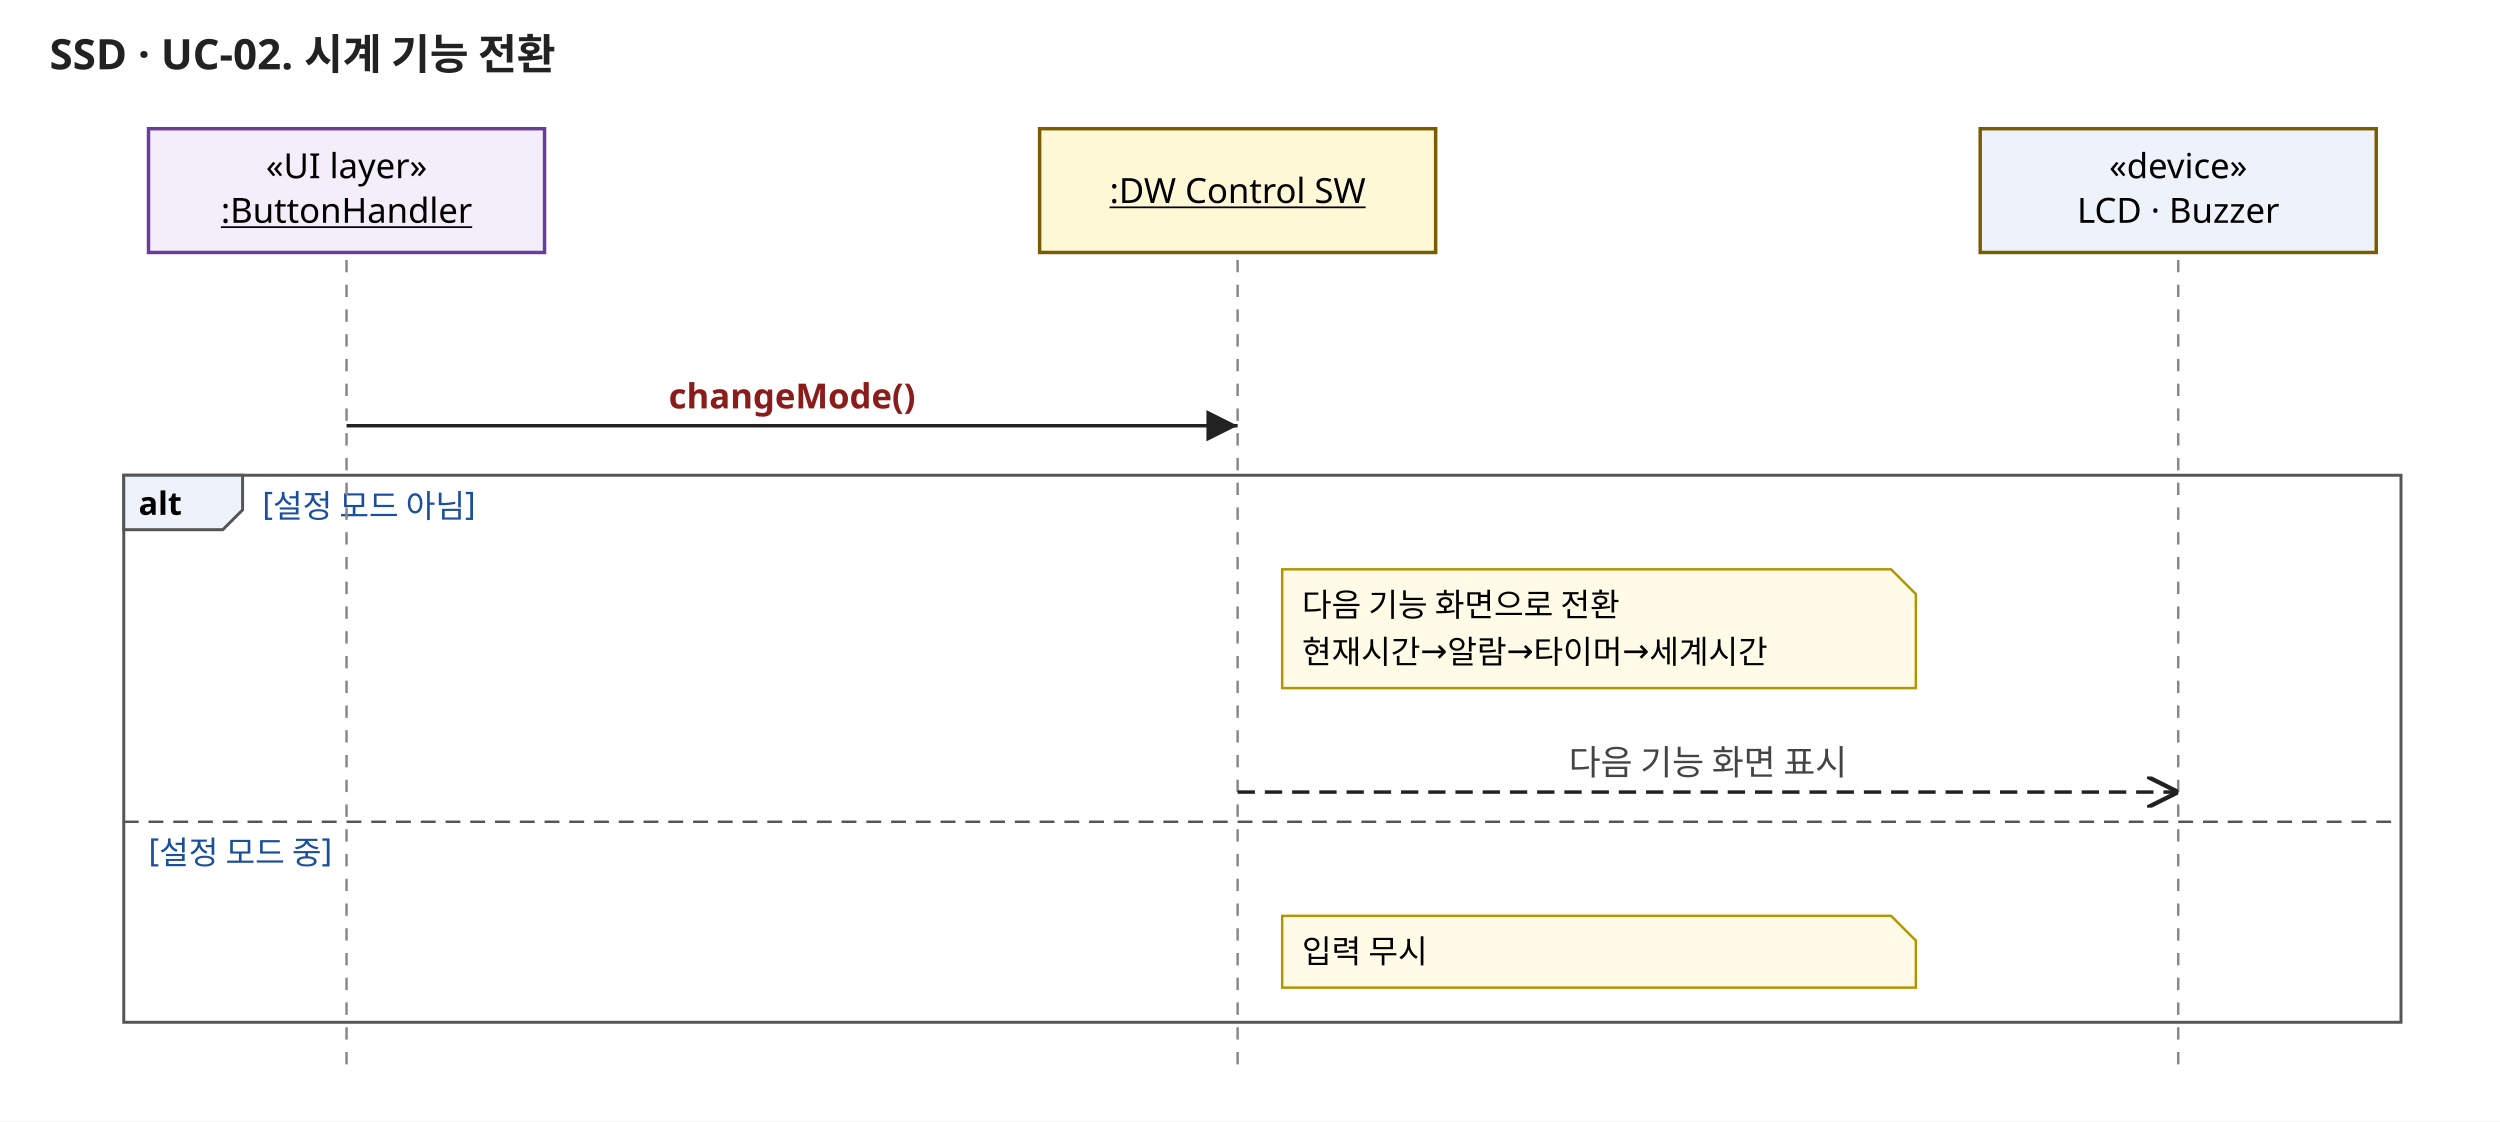
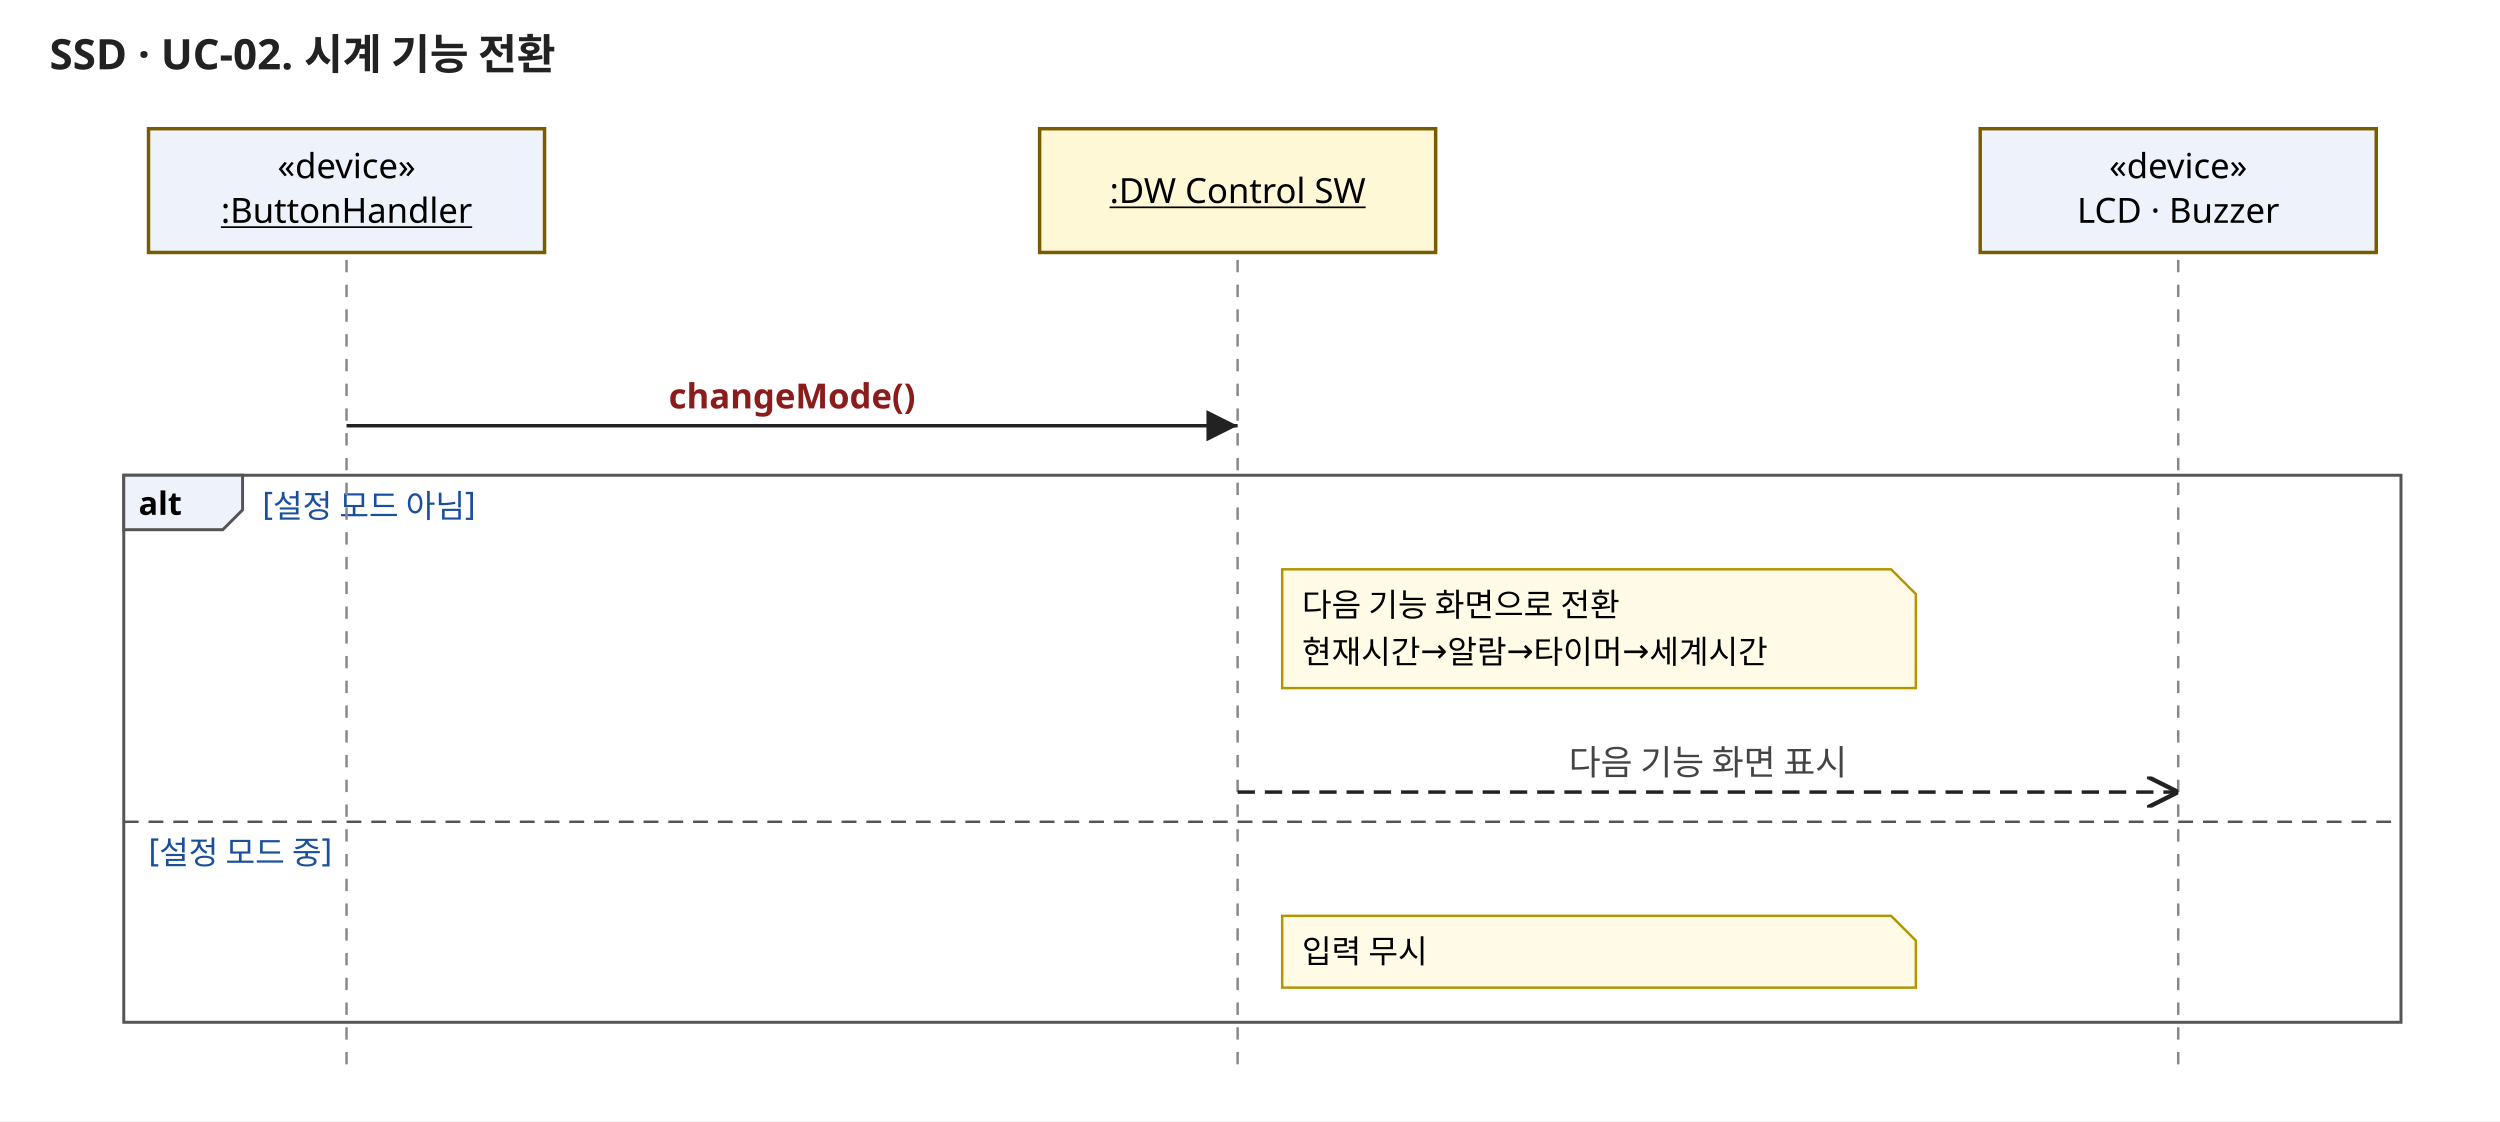
<svg xmlns="http://www.w3.org/2000/svg" width="1010" height="453" viewBox="0 0 1010 453" font-family="Malgun Gothic, Apple SD Gothic Neo, Noto Sans KR, WenQuanYi Zen Hei, sans-serif">
  <defs>
    <marker id="fill" viewBox="0 0 10 10" refX="10" refY="5" markerWidth="9" markerHeight="9" orient="auto">
      <path d="M0,0 L10,5 L0,10 z" fill="#222" />
    </marker>
    <marker id="open" viewBox="0 0 10 10" refX="10" refY="5" markerWidth="9" markerHeight="9" orient="auto">
      <path d="M0,0 L10,5 L0,10" fill="none" stroke="#222" stroke-width="1.4" />
    </marker>
  </defs>
  <rect width="1010" height="453" fill="#fff" />
  <text x="20" y="28" font-size="17" font-weight="bold" fill="#222">SSD · UC-02. 시계 기능 전환</text>
  <rect x="50" y="192" width="920" height="221" fill="none" stroke="#555" stroke-width="1.2" />
  <path d="M50,192 h48 v14 l-8,8 h-40 z" fill="#eef2fa" stroke="#555" stroke-width="1.2" />
  <text x="56" y="208" font-size="13" font-weight="bold">alt</text>
  <text x="106" y="208" font-size="13" fill="#1a4f9c">[설정 모드 아님]</text>
  <line x1="50" y1="332" x2="970" y2="332" stroke="#555" stroke-dasharray="6 4" />
  <text x="60" y="348" font-size="13" fill="#1a4f9c">[설정 모드 중]</text>
  <line x1="140" y1="105" x2="140" y2="433" stroke="#888" stroke-dasharray="5 5" />
-   <rect x="60" y="52" width="160" height="50" fill="#f3eefa" stroke="#6a3d9a" stroke-width="1.4" />
-   <text x="140" y="72" text-anchor="middle" font-size="14">«UI layer»</text>
+   <rect x="60" y="52" width="160" height="50" fill="#eef2fa" stroke="#7a5c00" stroke-width="1.4" />
+   <text x="140" y="72" text-anchor="middle" font-size="14">«device»</text>
  <text x="140" y="90" text-anchor="middle" font-size="14" text-decoration="underline">:ButtonHandler</text>
  <line x1="500" y1="105" x2="500" y2="433" stroke="#888" stroke-dasharray="5 5" />
  <rect x="420" y="52" width="160" height="50" fill="#fff8d6" stroke="#7a5c00" stroke-width="1.4" />
  <text x="500" y="82" text-anchor="middle" font-size="14" text-decoration="underline">:DW Control SW</text>
  <line x1="880" y1="105" x2="880" y2="433" stroke="#888" stroke-dasharray="5 5" />
  <rect x="800" y="52" width="160" height="50" fill="#eef2fa" stroke="#7a5c00" stroke-width="1.4" />
  <text x="880" y="72" text-anchor="middle" font-size="14">«device»</text>
  <text x="880" y="90" text-anchor="middle" font-size="14">LCD · Buzzer</text>
  <line x1="140" y1="172" x2="500" y2="172" stroke="#222" stroke-width="1.4" marker-end="url(#fill)" />
  <text x="320.0" y="165" text-anchor="middle" font-size="14" font-weight="bold" fill="#8a1c1c">changeMode()</text>
  <path d="M518,230 h246 l10,10 v38 h-256 z" fill="#fffbe6" stroke="#b39500" />
  <text x="526" y="249" font-size="13">다음 기능 화면으로 전환</text>
  <text x="526" y="268" font-size="13">현재시간→알람→타이머→세계시간</text>
  <line x1="500" y1="320" x2="880" y2="320" stroke="#222" stroke-width="1.4" stroke-dasharray="7 4" marker-end="url(#open)" />
  <text x="690.0" y="313" text-anchor="middle" font-size="14" font-weight="normal" fill="#444">다음 기능 화면 표시</text>
  <path d="M518,370 h246 l10,10 v19 h-256 z" fill="#fffbe6" stroke="#b39500" />
  <text x="526" y="389" font-size="13">입력 무시</text>
</svg>
